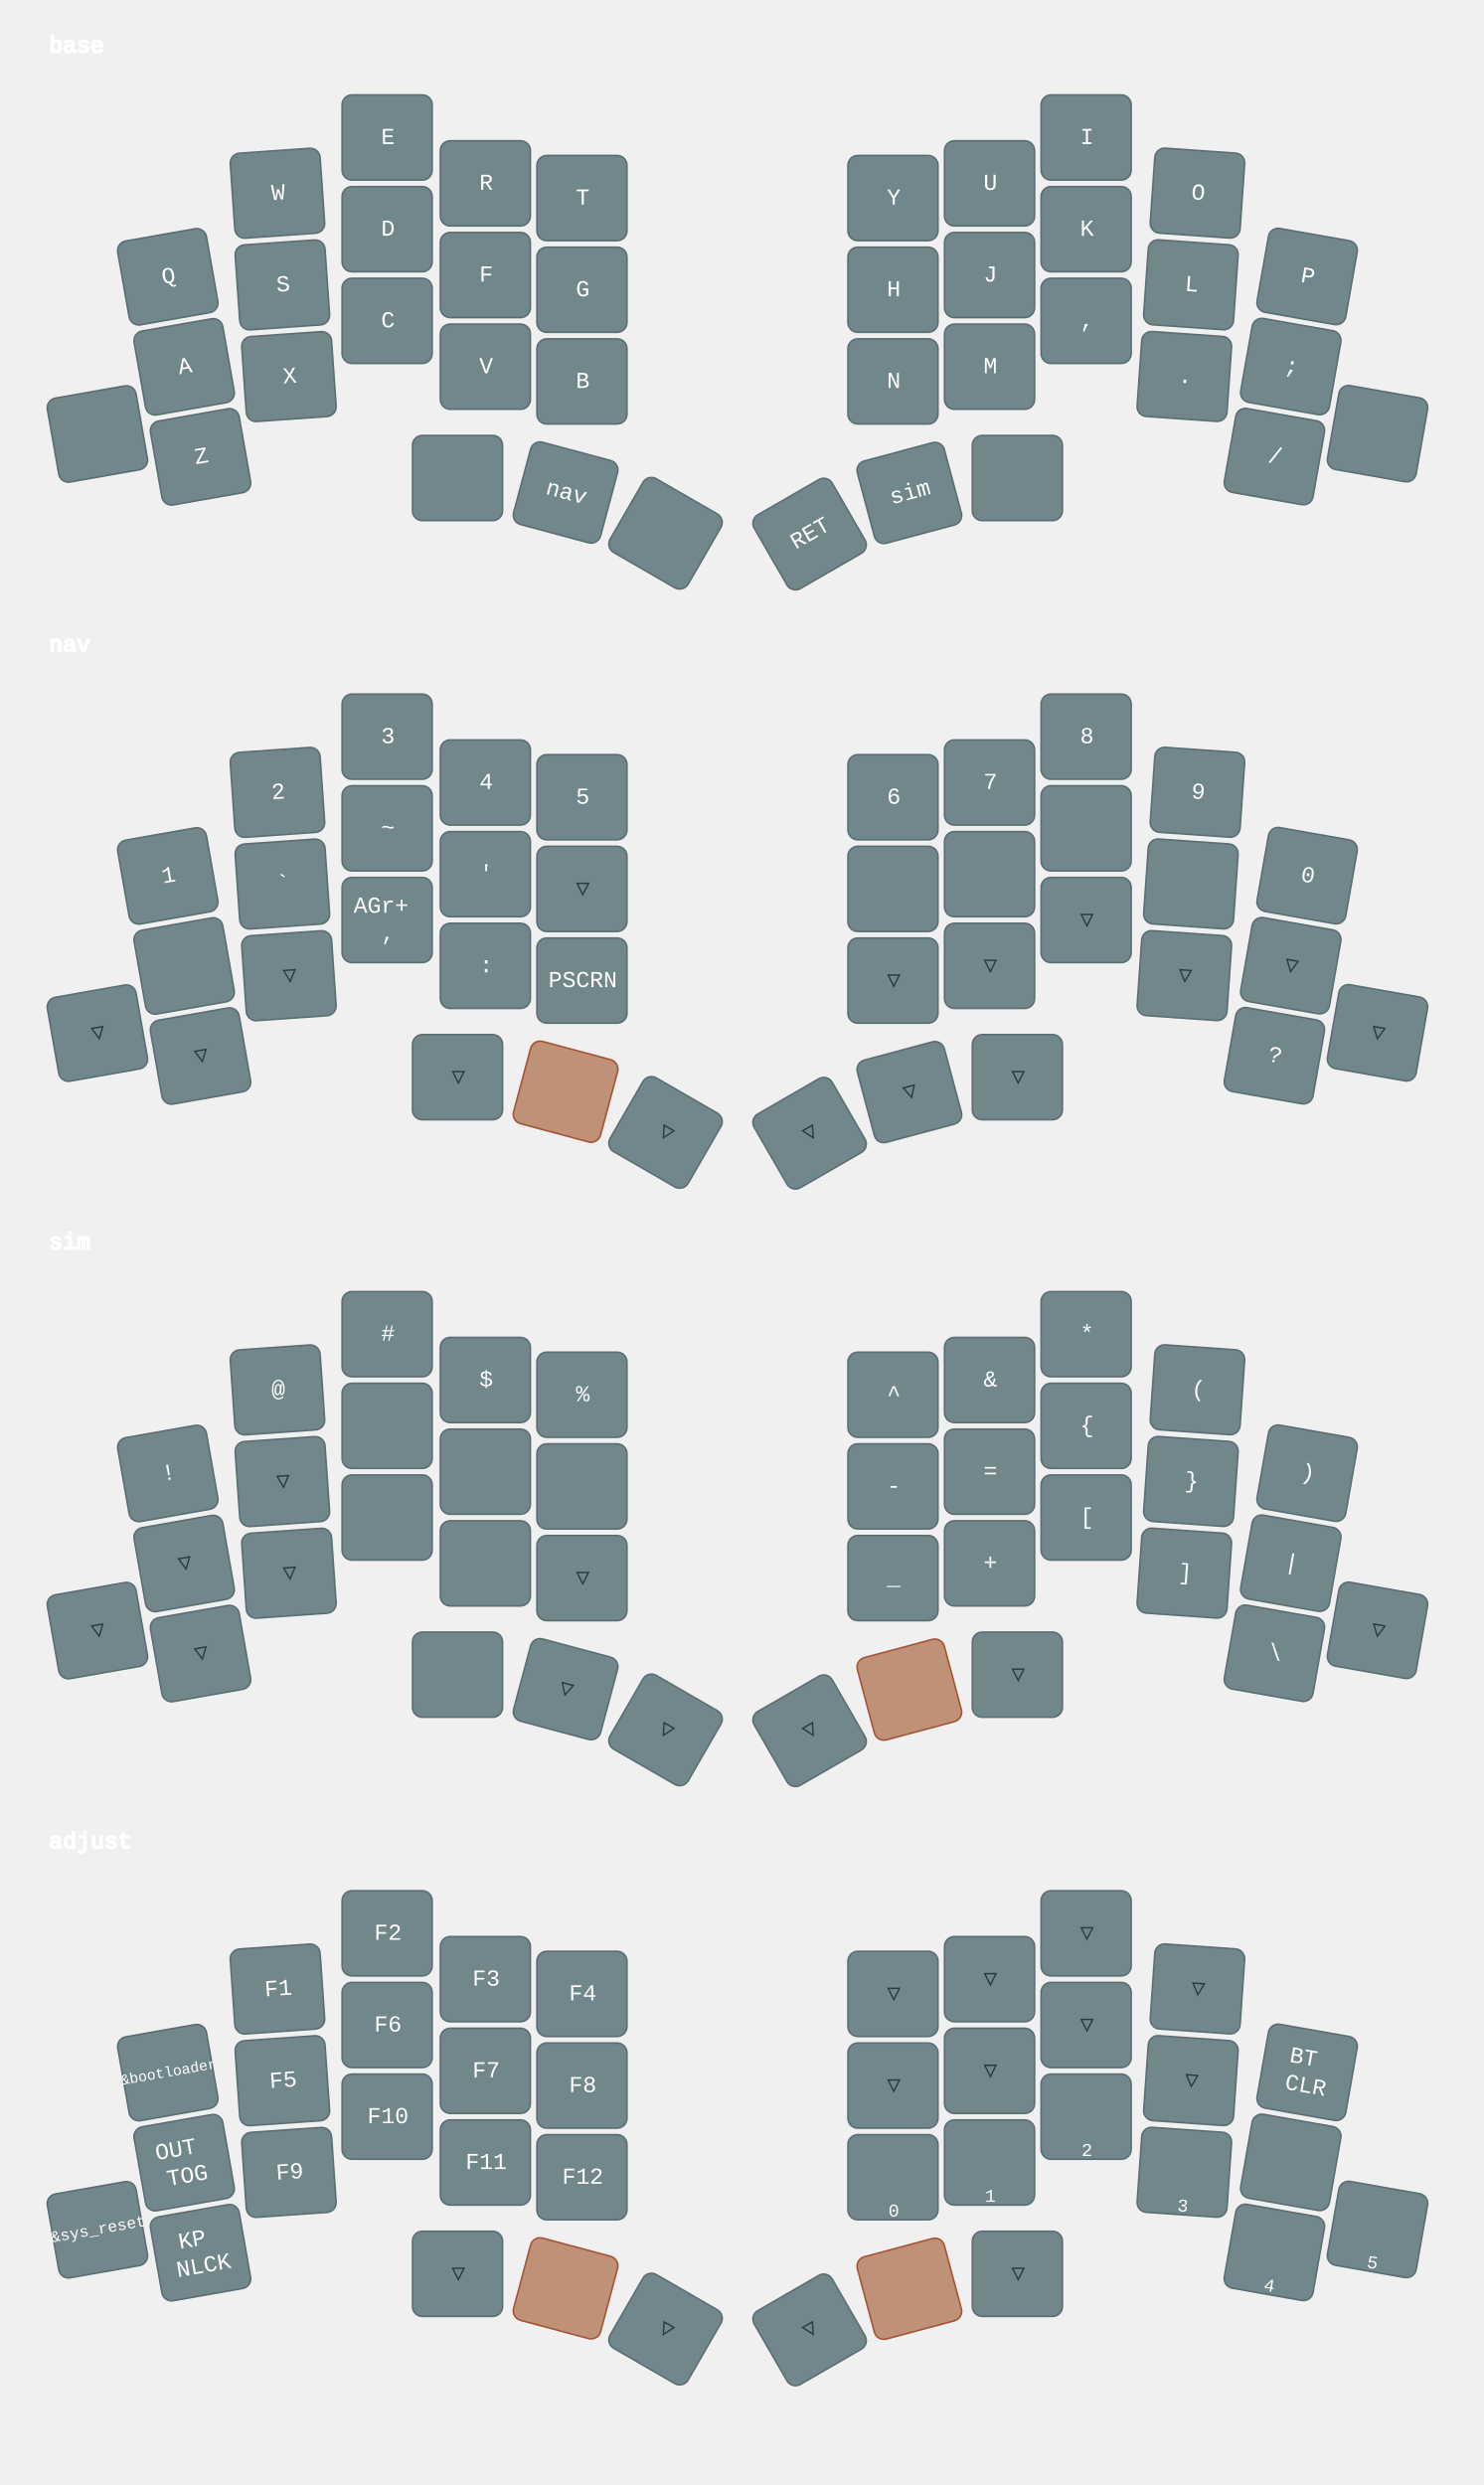
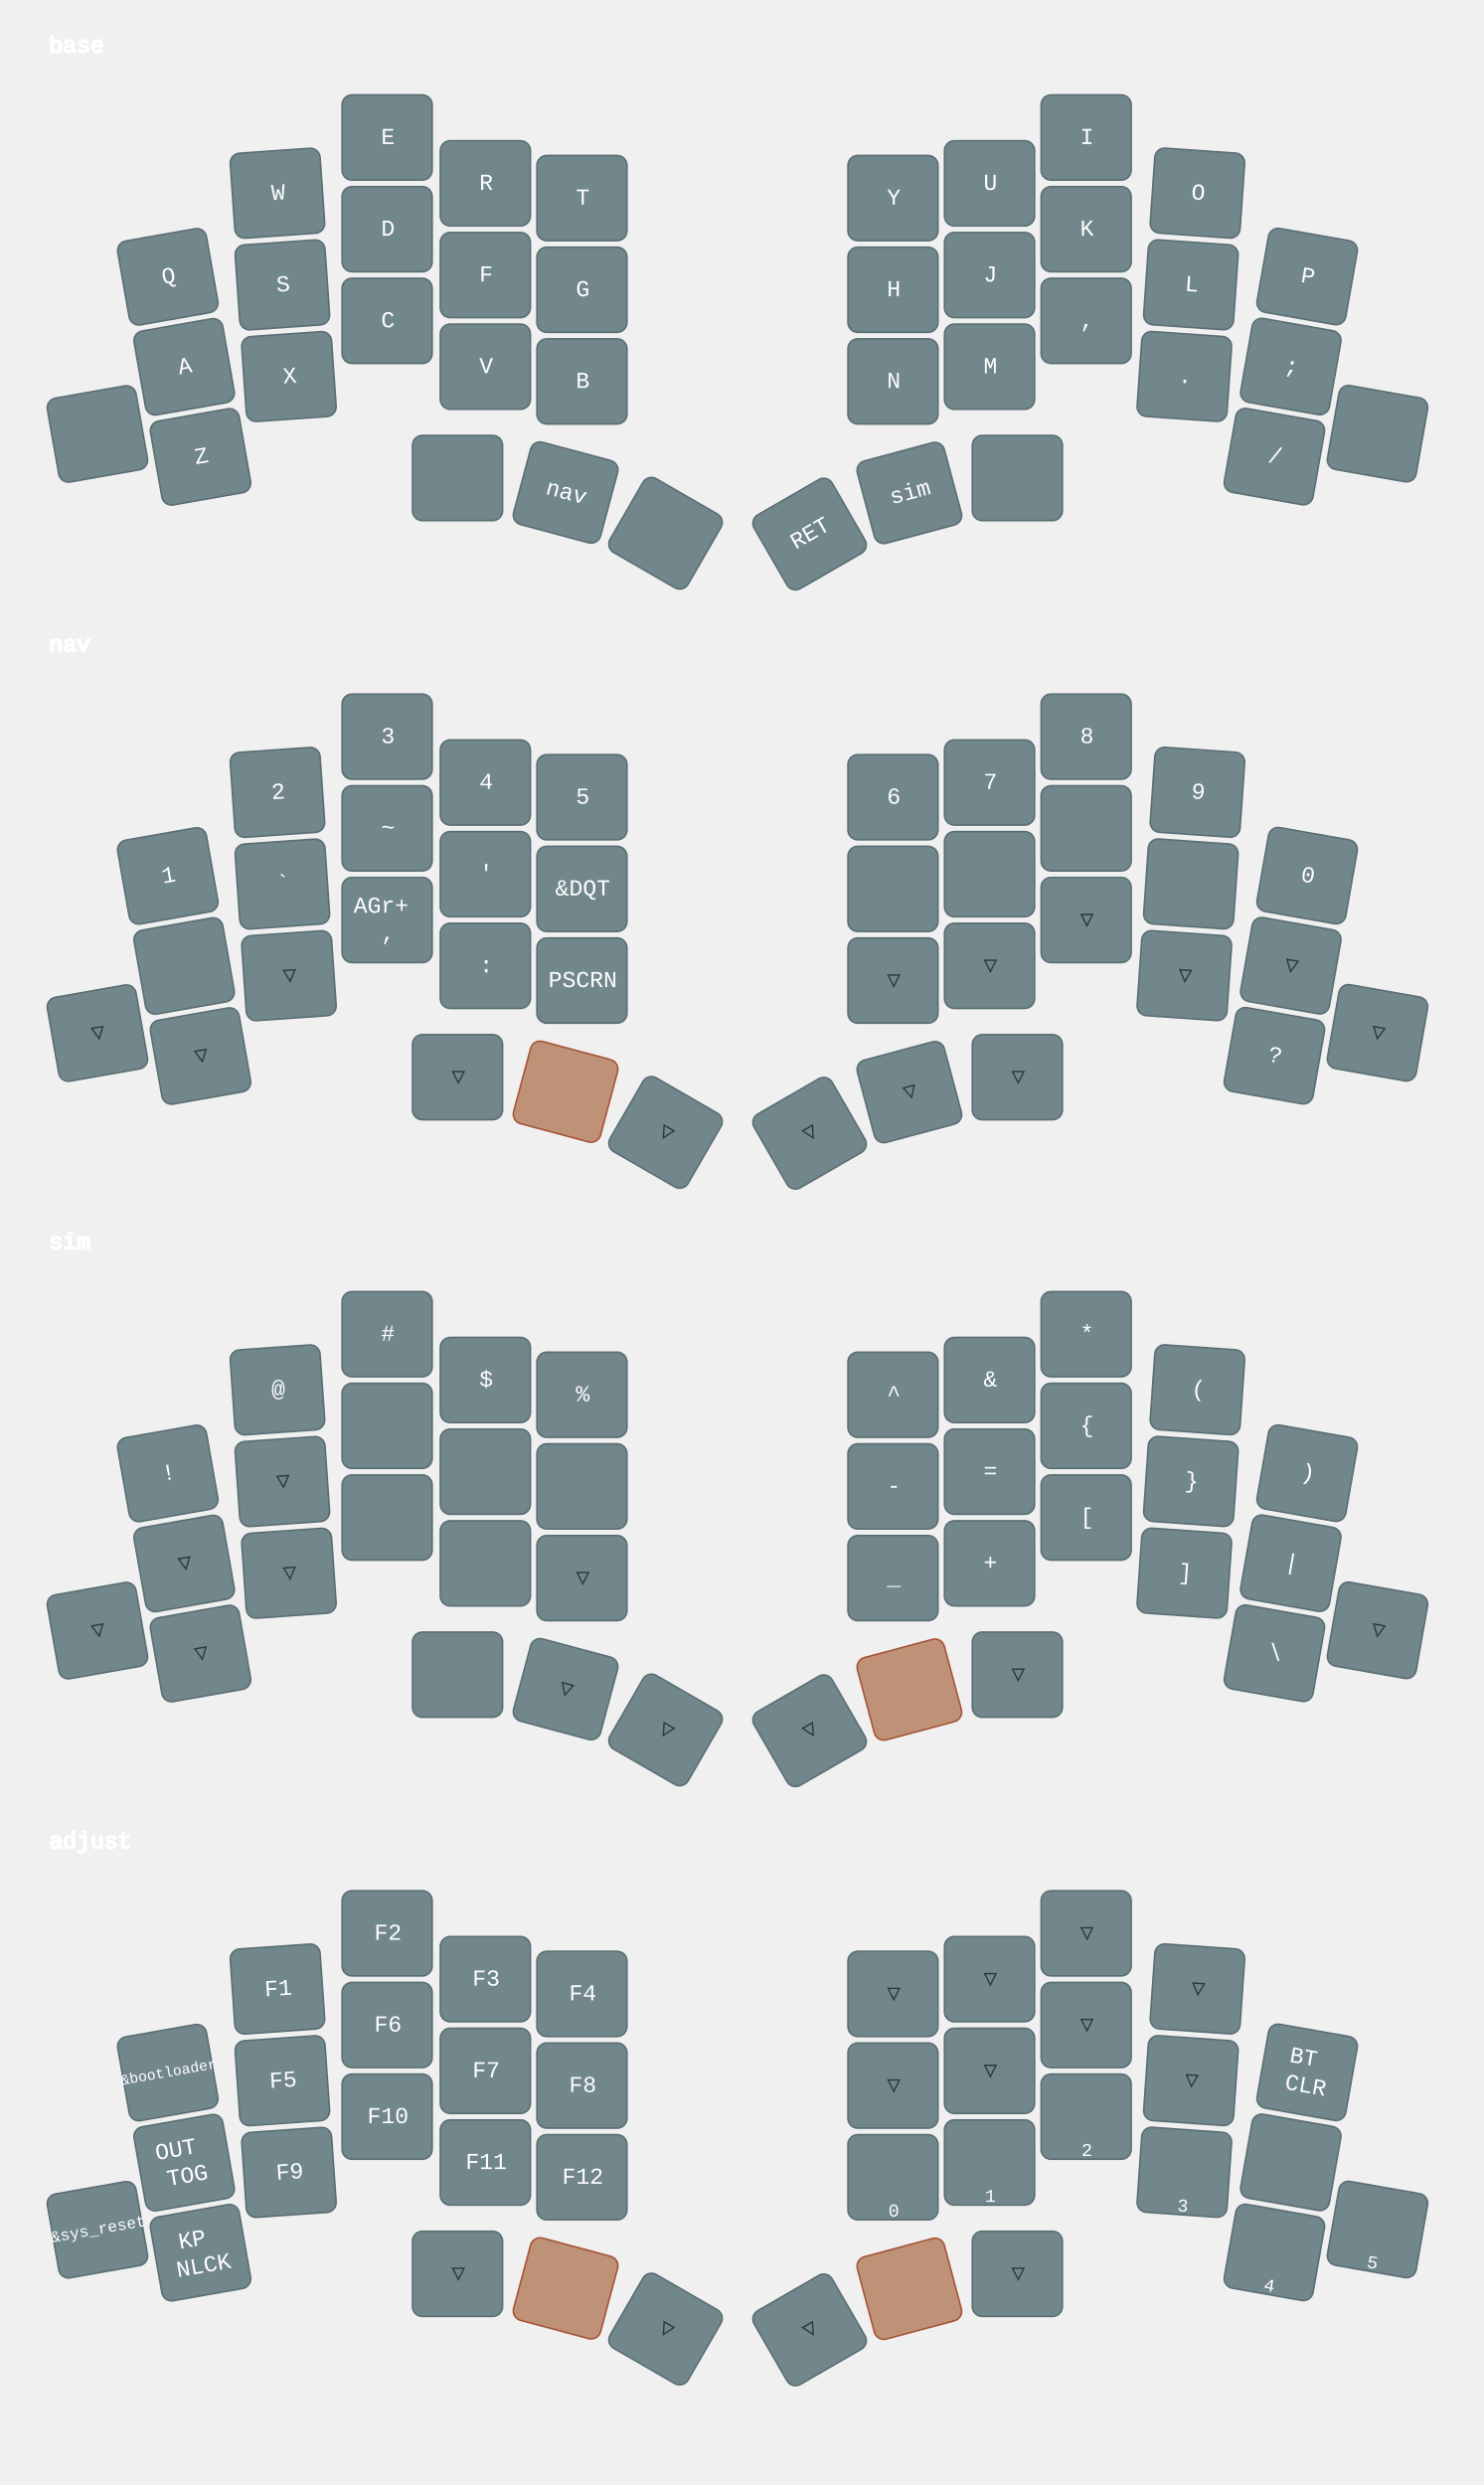
<svg xmlns="http://www.w3.org/2000/svg" xmlns:xlink="http://www.w3.org/1999/xlink" width="906" height="1518" viewBox="0 0 906 1518" class="keymap">
  <defs>/* start glyphs */
<svg id="mdi:apple-keyboard-command">
      <svg id="mdi-apple-keyboard-command" viewBox="0 0 24 24">
        <path d="M6,2A4,4 0 0,1 10,6V8H14V6A4,4 0 0,1 18,2A4,4 0 0,1 22,6A4,4 0 0,1 18,10H16V14H18A4,4 0 0,1 22,18A4,4 0 0,1 18,22A4,4 0 0,1 14,18V16H10V18A4,4 0 0,1 6,22A4,4 0 0,1 2,18A4,4 0 0,1 6,14H8V10H6A4,4 0 0,1 2,6A4,4 0 0,1 6,2M16,18A2,2 0 0,0 18,20A2,2 0 0,0 20,18A2,2 0 0,0 18,16H16V18M14,10H10V14H14V10M6,16A2,2 0 0,0 4,18A2,2 0 0,0 6,20A2,2 0 0,0 8,18V16H6M8,6A2,2 0 0,0 6,4A2,2 0 0,0 4,6A2,2 0 0,0 6,8H8V6M18,8A2,2 0 0,0 20,6A2,2 0 0,0 18,4A2,2 0 0,0 16,6V8H18Z" />
      </svg>
    </svg>
    <svg id="mdi:apple-keyboard-control">
      <svg id="mdi-apple-keyboard-control" viewBox="0 0 24 24">
        <path d="M19.78,11.78L18.36,13.19L12,6.83L5.64,13.19L4.22,11.78L12,4L19.78,11.78Z" />
      </svg>
    </svg>
    <svg id="mdi:apple-keyboard-option">
      <svg id="mdi-apple-keyboard-option" viewBox="0 0 24 24">
        <path d="M3,4H9.11L16.15,18H21V20H14.88L7.84,6H3V4M14,4H21V6H14V4Z" />
      </svg>
    </svg>
    <svg id="mdi:apple-keyboard-shift">
      <svg id="mdi-apple-keyboard-shift" viewBox="0 0 24 24">
        <path d="M15,18V12H17.17L12,6.83L6.83,12H9V18H15M12,4L22,14H17V20H7V14H2L12,4Z" />
      </svg>
    </svg>
    <svg id="mdi:arrow-down-bold">
      <svg id="mdi-arrow-down-bold" viewBox="0 0 24 24">
        <path d="M9,4H15V12H19.84L12,19.84L4.16,12H9V4Z" />
      </svg>
    </svg>
    <svg id="mdi:arrow-left-bold">
      <svg id="mdi-arrow-left-bold" viewBox="0 0 24 24">
        <path d="M20,9V15H12V19.84L4.16,12L12,4.16V9H20Z" />
      </svg>
    </svg>
    <svg id="mdi:arrow-right-bold">
      <svg id="mdi-arrow-right-bold" viewBox="0 0 24 24">
        <path d="M4,15V9H12V4.16L19.84,12L12,19.84V15H4Z" />
      </svg>
    </svg>
    <svg id="mdi:arrow-up-bold">
      <svg id="mdi-arrow-up-bold" viewBox="0 0 24 24">
        <path d="M15,20H9V12H4.16L12,4.16L19.84,12H15V20Z" />
      </svg>
    </svg>
    <svg id="mdi:backspace">
      <svg id="mdi-backspace" viewBox="0 0 24 24">
        <path d="M22,3H7C6.31,3 5.77,3.35 5.41,3.88L0,12L5.41,20.11C5.77,20.64 6.31,21 7,21H22A2,2 0 0,0 24,19V5A2,2 0 0,0 22,3M19,15.59L17.59,17L14,13.41L10.41,17L9,15.59L12.59,12L9,8.41L10.41,7L14,10.59L17.59,7L19,8.41L15.41,12" />
      </svg>
    </svg>
    <svg id="mdi:backspace-reverse-outline">
      <svg id="mdi-backspace-reverse-outline" viewBox="0 0 24 24">
        <path d="M5,15.59L6.41,17L10,13.41L13.59,17L15,15.59L11.41,12L15,8.41L13.59,7L10,10.59L6.41,7L5,8.41L8.59,12L5,15.59M2,3A2,2 0 0,0 0,5V19A2,2 0 0,0 2,21H17C17.69,21 18.23,20.64 18.59,20.11L24,12L18.59,3.88C18.23,3.35 17.69,3 17,3H2M2,5H17L21.72,12L17,19H2V5Z" />
      </svg>
    </svg>
    <svg id="mdi:bluetooth-connect">
      <svg id="mdi-bluetooth-connect" viewBox="0 0 24 24">
        <path d="M19,10L17,12L19,14L21,12M14.88,16.29L13,18.17V14.41M13,5.83L14.88,7.71L13,9.58M17.71,7.71L12,2H11V9.58L6.41,5L5,6.41L10.59,12L5,17.58L6.41,19L11,14.41V22H12L17.71,16.29L13.41,12M7,12L5,10L3,12L5,14L7,12Z" />
      </svg>
    </svg>
    <svg id="mdi:bluetooth-off">
      <svg id="mdi-bluetooth-off" viewBox="0 0 24 24">
        <path d="M13,5.83L14.88,7.71L13.28,9.31L14.69,10.72L17.71,7.7L12,2H11V7.03L13,9.03M5.41,4L4,5.41L10.59,12L5,17.59L6.41,19L11,14.41V22H12L16.29,17.71L18.59,20L20,18.59M13,18.17V14.41L14.88,16.29" />
      </svg>
    </svg>
    <svg id="mdi:keyboard-esc">
      <svg id="mdi-keyboard-esc" viewBox="0 0 24 24">
        <path d="M1 7H7V9H3V11H7V13H3V15H7V17H1V7M11 7H15V9H11V11H13C14.11 11 15 11.9 15 13V15C15 16.11 14.11 17 13 17H9V15H13V13H11C9.9 13 9 12.11 9 11V9C9 7.9 9.9 7 11 7M19 7H21C22.11 7 23 7.9 23 9V10H21V9H19V15H21V14H23V15C23 16.11 22.11 17 21 17H19C17.9 17 17 16.11 17 15V9C17 7.9 17.9 7 19 7Z" />
      </svg>
    </svg>
    <svg id="mdi:keyboard-space">
      <svg id="mdi-keyboard-space" viewBox="0 0 24 24">
        <path d="M3 15H5V19H19V15H21V19C21 20.1 20.1 21 19 21H5C3.9 21 3 20.1 3 19V15Z" />
      </svg>
    </svg>
    <svg id="mdi:keyboard-tab">
      <svg id="mdi-keyboard-tab" viewBox="0 0 24 24">
        <path d="M20,18H22V6H20M11.59,7.41L15.17,11H1V13H15.17L11.59,16.58L13,18L19,12L13,6L11.59,7.41Z" />
      </svg>
    </svg>
    <svg id="mdi:play-pause">
      <svg id="mdi-play-pause" viewBox="0 0 24 24">
        <path d="M3,5V19L11,12M13,19H16V5H13M18,5V19H21V5" />
      </svg>
    </svg>
    <svg id="mdi:skip-next">
      <svg id="mdi-skip-next" viewBox="0 0 24 24">
        <path d="M16,18H18V6H16M6,18L14.5,12L6,6V18Z" />
      </svg>
    </svg>
    <svg id="mdi:skip-previous">
      <svg id="mdi-skip-previous" viewBox="0 0 24 24">
        <path d="M6,18V6H8V18H6M9.5,12L18,6V18L9.5,12Z" />
      </svg>
    </svg>
    <svg id="mdi:volume-high">
      <svg id="mdi-volume-high" viewBox="0 0 24 24">
        <path d="M14,3.23V5.29C16.89,6.15 19,8.83 19,12C19,15.17 16.89,17.84 14,18.7V20.77C18,19.86 21,16.28 21,12C21,7.72 18,4.14 14,3.23M16.5,12C16.5,10.23 15.5,8.71 14,7.97V16C15.5,15.29 16.5,13.76 16.5,12M3,9V15H7L12,20V4L7,9H3Z" />
      </svg>
    </svg>
    <svg id="mdi:volume-low">
      <svg id="mdi-volume-low" viewBox="0 0 24 24">
        <path d="M7,9V15H11L16,20V4L11,9H7Z" />
      </svg>
    </svg>
  </defs>/* end glyphs */
<style>/* inherit to force styles through use tags */
svg path {
    fill: inherit;
}

/* font and background color specifications */
svg.keymap {
    font-family: Menlo,SFMono-Regular,Consolas,Liberation Mono,monospace;
    font-size: 14px;
    font-kerning: normal;
    text-rendering: optimizeLegibility;
    fill: #FFF;
    background: #141F26;
}

/* default key styling */
rect.key {
    fill: #72878C;
    stroke: #5A6E73;
    stroke-width: 1;
}

/* default key side styling, only used is draw_key_sides is set */
rect.side {
    filter: brightness(90%);
}

/* color accent for combo boxes */
rect.combo, rect.combo-separate {
    fill: #54929b;
    stroke: #007772;
}

/* color accent for held keys */
rect.held, rect.combo.held {
    stroke: #A65437;
    fill: #BF9278;
    line-height: 2;
}

/* color accent for ghost (optional) keys */
rect.ghost, rect.combo.ghost {
    stroke-dasharray: 4, 4;
    stroke-width: 2;
}

text {
    text-anchor: middle;
    dominant-baseline: middle;
}

/* styling for layer labels */
text.label {
    text-anchor: start;
    stroke: white;
    paint-order: stroke;
}

/* styling for combo tap, and key hold/shifted label text */
text.combo, text.hold, text.shifted {
    font-size: 11px;
}

text.hold {
    text-anchor: middle;
    dominant-baseline: auto;
}

text.shifted {
    text-anchor: middle;
    dominant-baseline: hanging;
}

/* styling for hold/shifted label text in combo box */
text.combo.hold, text.combo.shifted {
    font-size: 8px;
}

/* lighter symbol for transparent keys */
text.trans {
    fill: #2C3A40;
}

/* styling for combo dendrons */
path.combo {
    stroke-width: 1;
    stroke: gray;
    fill: none;
}

/* Start Tabler Icons Cleanup */
/* cannot use height/width with glyphs */
.icon-tabler &gt; path {
    fill: inherit;
    stroke: inherit;
    stroke-width: 2;
}
/* hide tabler's default box */
.icon-tabler &gt; path[stroke="none"][fill="none"] {
    visibility: hidden;
}
/* End Tabler Icons Cleanup */
</style>
  <g transform="translate(30, 0)" class="layer-base">
    <text x="0" y="28" class="label">base</text>
    <g transform="translate(0, 56)">
      <g transform="translate(73, 113) rotate(-10.0)" class="key keypos-0">
        <rect rx="6" ry="6" x="-28" y="-26" width="55" height="52" class="key" />
        <text x="0" y="0" class="key tap">Q</text>
      </g>
      <g transform="translate(140, 62) rotate(-4.0)" class="key keypos-1">
        <rect rx="6" ry="6" x="-28" y="-26" width="55" height="52" class="key" />
        <text x="0" y="0" class="key tap">W</text>
      </g>
      <g transform="translate(207, 28)" class="key keypos-2">
        <rect rx="6" ry="6" x="-28" y="-26" width="55" height="52" class="key" />
        <text x="0" y="0" class="key tap">E</text>
      </g>
      <g transform="translate(267, 56)" class="key keypos-3">
        <rect rx="6" ry="6" x="-28" y="-26" width="55" height="52" class="key" />
        <text x="0" y="0" class="key tap">R</text>
      </g>
      <g transform="translate(326, 65)" class="key keypos-4">
        <rect rx="6" ry="6" x="-28" y="-26" width="55" height="52" class="key" />
        <text x="0" y="0" class="key tap">T</text>
      </g>
      <g transform="translate(516, 65)" class="key keypos-5">
        <rect rx="6" ry="6" x="-28" y="-26" width="55" height="52" class="key" />
        <text x="0" y="0" class="key tap">Y</text>
      </g>
      <g transform="translate(575, 56)" class="key keypos-6">
        <rect rx="6" ry="6" x="-28" y="-26" width="55" height="52" class="key" />
        <text x="0" y="0" class="key tap">U</text>
      </g>
      <g transform="translate(634, 28)" class="key keypos-7">
        <rect rx="6" ry="6" x="-28" y="-26" width="55" height="52" class="key" />
        <text x="0" y="0" class="key tap">I</text>
      </g>
      <g transform="translate(702, 62) rotate(4.0)" class="key keypos-8">
        <rect rx="6" ry="6" x="-28" y="-26" width="55" height="52" class="key" />
        <text x="0" y="0" class="key tap">O</text>
      </g>
      <g transform="translate(769, 113) rotate(10.0)" class="key keypos-9">
        <rect rx="6" ry="6" x="-28" y="-26" width="55" height="52" class="key" />
        <text x="0" y="0" class="key tap">P</text>
      </g>
      <g transform="translate(83, 168) rotate(-10.0)" class="key keypos-10">
        <rect rx="6" ry="6" x="-28" y="-26" width="55" height="52" class="key" />
        <text x="0" y="0" class="key tap">A</text>
      </g>
      <g transform="translate(143, 118) rotate(-4.0)" class="key keypos-11">
        <rect rx="6" ry="6" x="-28" y="-26" width="55" height="52" class="key" />
        <text x="0" y="0" class="key tap">S</text>
      </g>
      <g transform="translate(207, 84)" class="key keypos-12">
        <rect rx="6" ry="6" x="-28" y="-26" width="55" height="52" class="key" />
        <text x="0" y="0" class="key tap">D</text>
      </g>
      <g transform="translate(267, 112)" class="key keypos-13">
        <rect rx="6" ry="6" x="-28" y="-26" width="55" height="52" class="key" />
        <text x="0" y="0" class="key tap">F</text>
      </g>
      <g transform="translate(326, 121)" class="key keypos-14">
        <rect rx="6" ry="6" x="-28" y="-26" width="55" height="52" class="key" />
        <text x="0" y="0" class="key tap">G</text>
      </g>
      <g transform="translate(516, 121)" class="key keypos-15">
        <rect rx="6" ry="6" x="-28" y="-26" width="55" height="52" class="key" />
        <text x="0" y="0" class="key tap">H</text>
      </g>
      <g transform="translate(575, 112)" class="key keypos-16">
        <rect rx="6" ry="6" x="-28" y="-26" width="55" height="52" class="key" />
        <text x="0" y="0" class="key tap">J</text>
      </g>
      <g transform="translate(634, 84)" class="key keypos-17">
        <rect rx="6" ry="6" x="-28" y="-26" width="55" height="52" class="key" />
        <text x="0" y="0" class="key tap">K</text>
      </g>
      <g transform="translate(698, 118) rotate(4.0)" class="key keypos-18">
        <rect rx="6" ry="6" x="-28" y="-26" width="55" height="52" class="key" />
        <text x="0" y="0" class="key tap">L</text>
      </g>
      <g transform="translate(759, 168) rotate(10.0)" class="key keypos-19">
        <rect rx="6" ry="6" x="-28" y="-26" width="55" height="52" class="key" />
        <text x="0" y="0" class="key tap">;</text>
      </g>
      <g transform="translate(30, 209) rotate(-10.0)" class="key keypos-20">
        <rect rx="6" ry="6" x="-28" y="-26" width="55" height="52" class="key" />
        <use href="#mdi:keyboard-esc" xlink:href="#mdi:keyboard-esc" x="-7" y="-7" height="14" width="14.0" class="key tap glyph mdi:keyboard-esc" />
        <use href="#mdi:apple-keyboard-control" xlink:href="#mdi:apple-keyboard-control" x="-6" y="12" height="12" width="12.0" class="key hold glyph mdi:apple-keyboard-control" />
      </g>
      <g transform="translate(93, 223) rotate(-10.0)" class="key keypos-21">
        <rect rx="6" ry="6" x="-28" y="-26" width="55" height="52" class="key" />
        <text x="0" y="0" class="key tap">Z</text>
      </g>
      <g transform="translate(147, 174) rotate(-4.0)" class="key keypos-22">
        <rect rx="6" ry="6" x="-28" y="-26" width="55" height="52" class="key" />
        <text x="0" y="0" class="key tap">X</text>
      </g>
      <g transform="translate(207, 140)" class="key keypos-23">
        <rect rx="6" ry="6" x="-28" y="-26" width="55" height="52" class="key" />
        <text x="0" y="0" class="key tap">C</text>
      </g>
      <g transform="translate(267, 168)" class="key keypos-24">
        <rect rx="6" ry="6" x="-28" y="-26" width="55" height="52" class="key" />
        <text x="0" y="0" class="key tap">V</text>
      </g>
      <g transform="translate(326, 177)" class="key keypos-25">
        <rect rx="6" ry="6" x="-28" y="-26" width="55" height="52" class="key" />
        <text x="0" y="0" class="key tap">B</text>
      </g>
      <g transform="translate(516, 177)" class="key keypos-26">
        <rect rx="6" ry="6" x="-28" y="-26" width="55" height="52" class="key" />
        <text x="0" y="0" class="key tap">N</text>
      </g>
      <g transform="translate(575, 168)" class="key keypos-27">
        <rect rx="6" ry="6" x="-28" y="-26" width="55" height="52" class="key" />
        <text x="0" y="0" class="key tap">M</text>
      </g>
      <g transform="translate(634, 140)" class="key keypos-28">
        <rect rx="6" ry="6" x="-28" y="-26" width="55" height="52" class="key" />
        <text x="0" y="0" class="key tap">,</text>
      </g>
      <g transform="translate(694, 174) rotate(4.0)" class="key keypos-29">
        <rect rx="6" ry="6" x="-28" y="-26" width="55" height="52" class="key" />
        <text x="0" y="0" class="key tap">.</text>
      </g>
      <g transform="translate(749, 223) rotate(10.0)" class="key keypos-30">
        <rect rx="6" ry="6" x="-28" y="-26" width="55" height="52" class="key" />
        <text x="0" y="0" class="key tap">/</text>
      </g>
      <g transform="translate(812, 209) rotate(10.0)" class="key keypos-31">
        <rect rx="6" ry="6" x="-28" y="-26" width="55" height="52" class="key" />
        <use href="#mdi:apple-keyboard-shift" xlink:href="#mdi:apple-keyboard-shift" x="-7" y="-7" height="14" width="14.0" class="key tap glyph mdi:apple-keyboard-shift" />
      </g>
      <g transform="translate(250, 236)" class="key keypos-32">
        <rect rx="6" ry="6" x="-28" y="-26" width="55" height="52" class="key" />
        <use href="#mdi:backspace" xlink:href="#mdi:backspace" x="-7" y="-7" height="14" width="14.0" class="key tap glyph mdi:backspace" />
        <use href="#mdi:apple-keyboard-command" xlink:href="#mdi:apple-keyboard-command" x="-6" y="12" height="12" width="12.0" class="key hold glyph mdi:apple-keyboard-command" />
      </g>
      <g transform="translate(316, 245) rotate(15.0)" class="key keypos-33">
        <rect rx="6" ry="6" x="-28" y="-26" width="55" height="52" class="key" />
        <text x="0" y="0" class="key tap">nav</text>
      </g>
      <g transform="translate(377, 270) rotate(30.0)" class="key keypos-34">
        <rect rx="6" ry="6" x="-28" y="-26" width="55" height="52" class="key" />
        <use href="#mdi:keyboard-space" xlink:href="#mdi:keyboard-space" x="-7" y="-7" height="14" width="14.0" class="key tap glyph mdi:keyboard-space" />
      </g>
      <g transform="translate(465, 270) rotate(-30.0)" class="key keypos-35">
        <rect rx="6" ry="6" x="-28" y="-26" width="55" height="52" class="key" />
        <text x="0" y="0" class="key tap">RET</text>
      </g>
      <g transform="translate(526, 245) rotate(-15.0)" class="key keypos-36">
        <rect rx="6" ry="6" x="-28" y="-26" width="55" height="52" class="key" />
        <text x="0" y="0" class="key tap">sim</text>
      </g>
      <g transform="translate(592, 236)" class="key keypos-37">
        <rect rx="6" ry="6" x="-28" y="-26" width="55" height="52" class="key" />
        <use href="#mdi:keyboard-esc" xlink:href="#mdi:keyboard-esc" x="-7" y="-7" height="14" width="14.0" class="key tap glyph mdi:keyboard-esc" />
        <use href="#mdi:apple-keyboard-option" xlink:href="#mdi:apple-keyboard-option" x="-6" y="12" height="12" width="12.0" class="key hold glyph mdi:apple-keyboard-option" />
      </g>
    </g>
  </g>
  <g transform="translate(30, 366)" class="layer-nav">
    <text x="0" y="28" class="label">nav</text>
    <g transform="translate(0, 56)">
      <g transform="translate(73, 113) rotate(-10.0)" class="key keypos-0">
        <rect rx="6" ry="6" x="-28" y="-26" width="55" height="52" class="key" />
        <text x="0" y="0" class="key tap">1</text>
      </g>
      <g transform="translate(140, 62) rotate(-4.0)" class="key keypos-1">
        <rect rx="6" ry="6" x="-28" y="-26" width="55" height="52" class="key" />
        <text x="0" y="0" class="key tap">2</text>
      </g>
      <g transform="translate(207, 28)" class="key keypos-2">
        <rect rx="6" ry="6" x="-28" y="-26" width="55" height="52" class="key" />
        <text x="0" y="0" class="key tap">3</text>
      </g>
      <g transform="translate(267, 56)" class="key keypos-3">
        <rect rx="6" ry="6" x="-28" y="-26" width="55" height="52" class="key" />
        <text x="0" y="0" class="key tap">4</text>
      </g>
      <g transform="translate(326, 65)" class="key keypos-4">
        <rect rx="6" ry="6" x="-28" y="-26" width="55" height="52" class="key" />
        <text x="0" y="0" class="key tap">5</text>
      </g>
      <g transform="translate(516, 65)" class="key keypos-5">
        <rect rx="6" ry="6" x="-28" y="-26" width="55" height="52" class="key" />
        <text x="0" y="0" class="key tap">6</text>
      </g>
      <g transform="translate(575, 56)" class="key keypos-6">
        <rect rx="6" ry="6" x="-28" y="-26" width="55" height="52" class="key" />
        <text x="0" y="0" class="key tap">7</text>
      </g>
      <g transform="translate(634, 28)" class="key keypos-7">
        <rect rx="6" ry="6" x="-28" y="-26" width="55" height="52" class="key" />
        <text x="0" y="0" class="key tap">8</text>
      </g>
      <g transform="translate(702, 62) rotate(4.0)" class="key keypos-8">
        <rect rx="6" ry="6" x="-28" y="-26" width="55" height="52" class="key" />
        <text x="0" y="0" class="key tap">9</text>
      </g>
      <g transform="translate(769, 113) rotate(10.0)" class="key keypos-9">
        <rect rx="6" ry="6" x="-28" y="-26" width="55" height="52" class="key" />
        <text x="0" y="0" class="key tap">0</text>
      </g>
      <g transform="translate(83, 168) rotate(-10.0)" class="key keypos-10">
        <rect rx="6" ry="6" x="-28" y="-26" width="55" height="52" class="key" />
        <use href="#mdi:keyboard-tab" xlink:href="#mdi:keyboard-tab" x="-7" y="-7" height="14" width="14.0" class="key tap glyph mdi:keyboard-tab" />
      </g>
      <g transform="translate(143, 118) rotate(-4.0)" class="key keypos-11">
        <rect rx="6" ry="6" x="-28" y="-26" width="55" height="52" class="key" />
        <text x="0" y="0" class="key tap">`</text>
      </g>
      <g transform="translate(207, 84)" class="key keypos-12">
        <rect rx="6" ry="6" x="-28" y="-26" width="55" height="52" class="key" />
        <text x="0" y="0" class="key tap">~</text>
      </g>
      <g transform="translate(267, 112)" class="key keypos-13">
        <rect rx="6" ry="6" x="-28" y="-26" width="55" height="52" class="key" />
        <text x="0" y="0" class="key tap">'</text>
      </g>
-       <g transform="translate(326, 121)" class="key trans keypos-14">
-         <rect rx="6" ry="6" x="-28" y="-26" width="55" height="52" class="key trans" />
-         <text x="0" y="0" class="key trans tap">▽</text>
+       <g transform="translate(326, 121)" class="key keypos-14">
+         <rect rx="6" ry="6" x="-28" y="-26" width="55" height="52" class="key" />
+         <text x="0" y="0" class="key tap">&amp;DQT</text>
      </g>
      <g transform="translate(516, 121)" class="key keypos-15">
        <rect rx="6" ry="6" x="-28" y="-26" width="55" height="52" class="key" />
        <use href="#mdi:arrow-left-bold" xlink:href="#mdi:arrow-left-bold" x="-7" y="-7" height="14" width="14.0" class="key tap glyph mdi:arrow-left-bold" />
      </g>
      <g transform="translate(575, 112)" class="key keypos-16">
        <rect rx="6" ry="6" x="-28" y="-26" width="55" height="52" class="key" />
        <use href="#mdi:arrow-down-bold" xlink:href="#mdi:arrow-down-bold" x="-7" y="-7" height="14" width="14.0" class="key tap glyph mdi:arrow-down-bold" />
      </g>
      <g transform="translate(634, 84)" class="key keypos-17">
        <rect rx="6" ry="6" x="-28" y="-26" width="55" height="52" class="key" />
        <use href="#mdi:arrow-up-bold" xlink:href="#mdi:arrow-up-bold" x="-7" y="-7" height="14" width="14.0" class="key tap glyph mdi:arrow-up-bold" />
      </g>
      <g transform="translate(698, 118) rotate(4.0)" class="key keypos-18">
        <rect rx="6" ry="6" x="-28" y="-26" width="55" height="52" class="key" />
        <use href="#mdi:arrow-right-bold" xlink:href="#mdi:arrow-right-bold" x="-7" y="-7" height="14" width="14.0" class="key tap glyph mdi:arrow-right-bold" />
      </g>
      <g transform="translate(759, 168) rotate(10.0)" class="key trans keypos-19">
        <rect rx="6" ry="6" x="-28" y="-26" width="55" height="52" class="key trans" />
        <text x="0" y="0" class="key trans tap">▽</text>
      </g>
      <g transform="translate(30, 209) rotate(-10.0)" class="key trans keypos-20">
        <rect rx="6" ry="6" x="-28" y="-26" width="55" height="52" class="key trans" />
        <text x="0" y="0" class="key trans tap">▽</text>
      </g>
      <g transform="translate(93, 223) rotate(-10.0)" class="key trans keypos-21">
        <rect rx="6" ry="6" x="-28" y="-26" width="55" height="52" class="key trans" />
        <text x="0" y="0" class="key trans tap">▽</text>
      </g>
      <g transform="translate(147, 174) rotate(-4.0)" class="key trans keypos-22">
        <rect rx="6" ry="6" x="-28" y="-26" width="55" height="52" class="key trans" />
        <text x="0" y="0" class="key trans tap">▽</text>
      </g>
      <g transform="translate(207, 140)" class="key keypos-23">
        <rect rx="6" ry="6" x="-28" y="-26" width="55" height="52" class="key" />
        <text x="0" y="0" class="key tap">
          <tspan x="0" dy="-0.6em">AGr+</tspan>
          <tspan x="0" dy="1.2em">,</tspan>
        </text>
      </g>
      <g transform="translate(267, 168)" class="key keypos-24">
        <rect rx="6" ry="6" x="-28" y="-26" width="55" height="52" class="key" />
        <text x="0" y="0" class="key tap">:</text>
      </g>
      <g transform="translate(326, 177)" class="key keypos-25">
        <rect rx="6" ry="6" x="-28" y="-26" width="55" height="52" class="key" />
        <text x="0" y="0" class="key tap">PSCRN</text>
      </g>
      <g transform="translate(516, 177)" class="key trans keypos-26">
        <rect rx="6" ry="6" x="-28" y="-26" width="55" height="52" class="key trans" />
        <text x="0" y="0" class="key trans tap">▽</text>
      </g>
      <g transform="translate(575, 168)" class="key trans keypos-27">
        <rect rx="6" ry="6" x="-28" y="-26" width="55" height="52" class="key trans" />
        <text x="0" y="0" class="key trans tap">▽</text>
      </g>
      <g transform="translate(634, 140)" class="key trans keypos-28">
        <rect rx="6" ry="6" x="-28" y="-26" width="55" height="52" class="key trans" />
        <text x="0" y="0" class="key trans tap">▽</text>
      </g>
      <g transform="translate(694, 174) rotate(4.0)" class="key trans keypos-29">
        <rect rx="6" ry="6" x="-28" y="-26" width="55" height="52" class="key trans" />
        <text x="0" y="0" class="key trans tap">▽</text>
      </g>
      <g transform="translate(749, 223) rotate(10.0)" class="key keypos-30">
        <rect rx="6" ry="6" x="-28" y="-26" width="55" height="52" class="key" />
        <text x="0" y="0" class="key tap">?</text>
      </g>
      <g transform="translate(812, 209) rotate(10.0)" class="key trans keypos-31">
        <rect rx="6" ry="6" x="-28" y="-26" width="55" height="52" class="key trans" />
        <text x="0" y="0" class="key trans tap">▽</text>
      </g>
      <g transform="translate(250, 236)" class="key trans keypos-32">
        <rect rx="6" ry="6" x="-28" y="-26" width="55" height="52" class="key trans" />
        <text x="0" y="0" class="key trans tap">▽</text>
      </g>
      <g transform="translate(316, 245) rotate(15.0)" class="key held keypos-33">
        <rect rx="6" ry="6" x="-28" y="-26" width="55" height="52" class="key held" />
      </g>
      <g transform="translate(377, 270) rotate(30.0)" class="key trans keypos-34">
        <rect rx="6" ry="6" x="-28" y="-26" width="55" height="52" class="key trans" />
        <text x="0" y="0" class="key trans tap">▽</text>
      </g>
      <g transform="translate(465, 270) rotate(-30.0)" class="key trans keypos-35">
        <rect rx="6" ry="6" x="-28" y="-26" width="55" height="52" class="key trans" />
        <text x="0" y="0" class="key trans tap">▽</text>
      </g>
      <g transform="translate(526, 245) rotate(-15.0)" class="key trans keypos-36">
        <rect rx="6" ry="6" x="-28" y="-26" width="55" height="52" class="key trans" />
        <text x="0" y="0" class="key trans tap">▽</text>
      </g>
      <g transform="translate(592, 236)" class="key trans keypos-37">
        <rect rx="6" ry="6" x="-28" y="-26" width="55" height="52" class="key trans" />
        <text x="0" y="0" class="key trans tap">▽</text>
      </g>
    </g>
  </g>
  <g transform="translate(30, 731)" class="layer-sim">
    <text x="0" y="28" class="label">sim</text>
    <g transform="translate(0, 56)">
      <g transform="translate(73, 113) rotate(-10.0)" class="key keypos-0">
        <rect rx="6" ry="6" x="-28" y="-26" width="55" height="52" class="key" />
        <text x="0" y="0" class="key tap">!</text>
      </g>
      <g transform="translate(140, 62) rotate(-4.0)" class="key keypos-1">
        <rect rx="6" ry="6" x="-28" y="-26" width="55" height="52" class="key" />
        <text x="0" y="0" class="key tap">@</text>
      </g>
      <g transform="translate(207, 28)" class="key keypos-2">
        <rect rx="6" ry="6" x="-28" y="-26" width="55" height="52" class="key" />
        <text x="0" y="0" class="key tap">#</text>
      </g>
      <g transform="translate(267, 56)" class="key keypos-3">
        <rect rx="6" ry="6" x="-28" y="-26" width="55" height="52" class="key" />
        <text x="0" y="0" class="key tap">$</text>
      </g>
      <g transform="translate(326, 65)" class="key keypos-4">
        <rect rx="6" ry="6" x="-28" y="-26" width="55" height="52" class="key" />
        <text x="0" y="0" class="key tap">%</text>
      </g>
      <g transform="translate(516, 65)" class="key keypos-5">
        <rect rx="6" ry="6" x="-28" y="-26" width="55" height="52" class="key" />
        <text x="0" y="0" class="key tap">^</text>
      </g>
      <g transform="translate(575, 56)" class="key keypos-6">
        <rect rx="6" ry="6" x="-28" y="-26" width="55" height="52" class="key" />
        <text x="0" y="0" class="key tap">&amp;</text>
      </g>
      <g transform="translate(634, 28)" class="key keypos-7">
        <rect rx="6" ry="6" x="-28" y="-26" width="55" height="52" class="key" />
        <text x="0" y="0" class="key tap">*</text>
      </g>
      <g transform="translate(702, 62) rotate(4.0)" class="key keypos-8">
        <rect rx="6" ry="6" x="-28" y="-26" width="55" height="52" class="key" />
        <text x="0" y="0" class="key tap">(</text>
      </g>
      <g transform="translate(769, 113) rotate(10.0)" class="key keypos-9">
        <rect rx="6" ry="6" x="-28" y="-26" width="55" height="52" class="key" />
        <text x="0" y="0" class="key tap">)</text>
      </g>
      <g transform="translate(83, 168) rotate(-10.0)" class="key trans keypos-10">
        <rect rx="6" ry="6" x="-28" y="-26" width="55" height="52" class="key trans" />
        <text x="0" y="0" class="key trans tap">▽</text>
      </g>
      <g transform="translate(143, 118) rotate(-4.0)" class="key trans keypos-11">
        <rect rx="6" ry="6" x="-28" y="-26" width="55" height="52" class="key trans" />
        <text x="0" y="0" class="key trans tap">▽</text>
      </g>
      <g transform="translate(207, 84)" class="key keypos-12">
        <rect rx="6" ry="6" x="-28" y="-26" width="55" height="52" class="key" />
        <use href="#mdi:volume-high" xlink:href="#mdi:volume-high" x="-7" y="-7" height="14" width="14.0" class="key tap glyph mdi:volume-high" />
      </g>
      <g transform="translate(267, 112)" class="key keypos-13">
        <rect rx="6" ry="6" x="-28" y="-26" width="55" height="52" class="key" />
        <use href="#mdi:skip-next" xlink:href="#mdi:skip-next" x="-7" y="-7" height="14" width="14.0" class="key tap glyph mdi:skip-next" />
      </g>
      <g transform="translate(326, 121)" class="key keypos-14">
        <rect rx="6" ry="6" x="-28" y="-26" width="55" height="52" class="key" />
        <use href="#mdi:play-pause" xlink:href="#mdi:play-pause" x="-7" y="-7" height="14" width="14.0" class="key tap glyph mdi:play-pause" />
      </g>
      <g transform="translate(516, 121)" class="key keypos-15">
        <rect rx="6" ry="6" x="-28" y="-26" width="55" height="52" class="key" />
        <text x="0" y="0" class="key tap">-</text>
      </g>
      <g transform="translate(575, 112)" class="key keypos-16">
        <rect rx="6" ry="6" x="-28" y="-26" width="55" height="52" class="key" />
        <text x="0" y="0" class="key tap">=</text>
      </g>
      <g transform="translate(634, 84)" class="key keypos-17">
        <rect rx="6" ry="6" x="-28" y="-26" width="55" height="52" class="key" />
        <text x="0" y="0" class="key tap">{</text>
      </g>
      <g transform="translate(698, 118) rotate(4.0)" class="key keypos-18">
        <rect rx="6" ry="6" x="-28" y="-26" width="55" height="52" class="key" />
        <text x="0" y="0" class="key tap">}</text>
      </g>
      <g transform="translate(759, 168) rotate(10.0)" class="key keypos-19">
        <rect rx="6" ry="6" x="-28" y="-26" width="55" height="52" class="key" />
        <text x="0" y="0" class="key tap">|</text>
      </g>
      <g transform="translate(30, 209) rotate(-10.0)" class="key trans keypos-20">
        <rect rx="6" ry="6" x="-28" y="-26" width="55" height="52" class="key trans" />
        <text x="0" y="0" class="key trans tap">▽</text>
      </g>
      <g transform="translate(93, 223) rotate(-10.0)" class="key trans keypos-21">
        <rect rx="6" ry="6" x="-28" y="-26" width="55" height="52" class="key trans" />
        <text x="0" y="0" class="key trans tap">▽</text>
      </g>
      <g transform="translate(147, 174) rotate(-4.0)" class="key trans keypos-22">
        <rect rx="6" ry="6" x="-28" y="-26" width="55" height="52" class="key trans" />
        <text x="0" y="0" class="key trans tap">▽</text>
      </g>
      <g transform="translate(207, 140)" class="key keypos-23">
        <rect rx="6" ry="6" x="-28" y="-26" width="55" height="52" class="key" />
        <use href="#mdi:volume-low" xlink:href="#mdi:volume-low" x="-7" y="-7" height="14" width="14.0" class="key tap glyph mdi:volume-low" />
      </g>
      <g transform="translate(267, 168)" class="key keypos-24">
        <rect rx="6" ry="6" x="-28" y="-26" width="55" height="52" class="key" />
        <use href="#mdi:skip-previous" xlink:href="#mdi:skip-previous" x="-7" y="-7" height="14" width="14.0" class="key tap glyph mdi:skip-previous" />
      </g>
      <g transform="translate(326, 177)" class="key trans keypos-25">
        <rect rx="6" ry="6" x="-28" y="-26" width="55" height="52" class="key trans" />
        <text x="0" y="0" class="key trans tap">▽</text>
      </g>
      <g transform="translate(516, 177)" class="key keypos-26">
        <rect rx="6" ry="6" x="-28" y="-26" width="55" height="52" class="key" />
        <text x="0" y="0" class="key tap">_</text>
      </g>
      <g transform="translate(575, 168)" class="key keypos-27">
        <rect rx="6" ry="6" x="-28" y="-26" width="55" height="52" class="key" />
        <text x="0" y="0" class="key tap">+</text>
      </g>
      <g transform="translate(634, 140)" class="key keypos-28">
        <rect rx="6" ry="6" x="-28" y="-26" width="55" height="52" class="key" />
        <text x="0" y="0" class="key tap">[</text>
      </g>
      <g transform="translate(694, 174) rotate(4.0)" class="key keypos-29">
        <rect rx="6" ry="6" x="-28" y="-26" width="55" height="52" class="key" />
        <text x="0" y="0" class="key tap">]</text>
      </g>
      <g transform="translate(749, 223) rotate(10.0)" class="key keypos-30">
        <rect rx="6" ry="6" x="-28" y="-26" width="55" height="52" class="key" />
        <text x="0" y="0" class="key tap">\</text>
      </g>
      <g transform="translate(812, 209) rotate(10.0)" class="key trans keypos-31">
        <rect rx="6" ry="6" x="-28" y="-26" width="55" height="52" class="key trans" />
        <text x="0" y="0" class="key trans tap">▽</text>
      </g>
      <g transform="translate(250, 236)" class="key keypos-32">
        <rect rx="6" ry="6" x="-28" y="-26" width="55" height="52" class="key" />
        <use href="#mdi:backspace-reverse-outline" xlink:href="#mdi:backspace-reverse-outline" x="-7" y="-7" height="14" width="14.0" class="key tap glyph mdi:backspace-reverse-outline" />
        <use href="#mdi:apple-keyboard-command" xlink:href="#mdi:apple-keyboard-command" x="-6" y="12" height="12" width="12.0" class="key hold glyph mdi:apple-keyboard-command" />
      </g>
      <g transform="translate(316, 245) rotate(15.0)" class="key trans keypos-33">
        <rect rx="6" ry="6" x="-28" y="-26" width="55" height="52" class="key trans" />
        <text x="0" y="0" class="key trans tap">▽</text>
      </g>
      <g transform="translate(377, 270) rotate(30.0)" class="key trans keypos-34">
        <rect rx="6" ry="6" x="-28" y="-26" width="55" height="52" class="key trans" />
        <text x="0" y="0" class="key trans tap">▽</text>
      </g>
      <g transform="translate(465, 270) rotate(-30.0)" class="key trans keypos-35">
        <rect rx="6" ry="6" x="-28" y="-26" width="55" height="52" class="key trans" />
        <text x="0" y="0" class="key trans tap">▽</text>
      </g>
      <g transform="translate(526, 245) rotate(-15.0)" class="key held keypos-36">
        <rect rx="6" ry="6" x="-28" y="-26" width="55" height="52" class="key held" />
      </g>
      <g transform="translate(592, 236)" class="key trans keypos-37">
        <rect rx="6" ry="6" x="-28" y="-26" width="55" height="52" class="key trans" />
        <text x="0" y="0" class="key trans tap">▽</text>
      </g>
    </g>
  </g>
  <g transform="translate(30, 1097)" class="layer-adjust">
    <text x="0" y="28" class="label">adjust</text>
    <g transform="translate(0, 56)">
      <g transform="translate(73, 113) rotate(-10.0)" class="key keypos-0">
        <rect rx="6" ry="6" x="-28" y="-26" width="55" height="52" class="key" />
        <text x="0" y="0" class="key tap">
          <tspan style="font-size: 64%">&amp;bootloader</tspan>
        </text>
      </g>
      <g transform="translate(140, 62) rotate(-4.0)" class="key keypos-1">
        <rect rx="6" ry="6" x="-28" y="-26" width="55" height="52" class="key" />
        <text x="0" y="0" class="key tap">F1</text>
      </g>
      <g transform="translate(207, 28)" class="key keypos-2">
        <rect rx="6" ry="6" x="-28" y="-26" width="55" height="52" class="key" />
        <text x="0" y="0" class="key tap">F2</text>
      </g>
      <g transform="translate(267, 56)" class="key keypos-3">
        <rect rx="6" ry="6" x="-28" y="-26" width="55" height="52" class="key" />
        <text x="0" y="0" class="key tap">F3</text>
      </g>
      <g transform="translate(326, 65)" class="key keypos-4">
        <rect rx="6" ry="6" x="-28" y="-26" width="55" height="52" class="key" />
        <text x="0" y="0" class="key tap">F4</text>
      </g>
      <g transform="translate(516, 65)" class="key trans keypos-5">
        <rect rx="6" ry="6" x="-28" y="-26" width="55" height="52" class="key trans" />
        <text x="0" y="0" class="key trans tap">▽</text>
      </g>
      <g transform="translate(575, 56)" class="key trans keypos-6">
        <rect rx="6" ry="6" x="-28" y="-26" width="55" height="52" class="key trans" />
        <text x="0" y="0" class="key trans tap">▽</text>
      </g>
      <g transform="translate(634, 28)" class="key trans keypos-7">
        <rect rx="6" ry="6" x="-28" y="-26" width="55" height="52" class="key trans" />
        <text x="0" y="0" class="key trans tap">▽</text>
      </g>
      <g transform="translate(702, 62) rotate(4.0)" class="key trans keypos-8">
        <rect rx="6" ry="6" x="-28" y="-26" width="55" height="52" class="key trans" />
        <text x="0" y="0" class="key trans tap">▽</text>
      </g>
      <g transform="translate(769, 113) rotate(10.0)" class="key keypos-9">
        <rect rx="6" ry="6" x="-28" y="-26" width="55" height="52" class="key" />
        <text x="0" y="0" class="key tap">
          <tspan x="0" dy="-0.6em">BT</tspan>
          <tspan x="0" dy="1.2em">CLR</tspan>
        </text>
      </g>
      <g transform="translate(83, 168) rotate(-10.0)" class="key keypos-10">
        <rect rx="6" ry="6" x="-28" y="-26" width="55" height="52" class="key" />
        <text x="0" y="0" class="key tap">
          <tspan x="0" dy="-0.6em">OUT</tspan>
          <tspan x="0" dy="1.2em">TOG</tspan>
        </text>
      </g>
      <g transform="translate(143, 118) rotate(-4.0)" class="key keypos-11">
        <rect rx="6" ry="6" x="-28" y="-26" width="55" height="52" class="key" />
        <text x="0" y="0" class="key tap">F5</text>
      </g>
      <g transform="translate(207, 84)" class="key keypos-12">
        <rect rx="6" ry="6" x="-28" y="-26" width="55" height="52" class="key" />
        <text x="0" y="0" class="key tap">F6</text>
      </g>
      <g transform="translate(267, 112)" class="key keypos-13">
        <rect rx="6" ry="6" x="-28" y="-26" width="55" height="52" class="key" />
        <text x="0" y="0" class="key tap">F7</text>
      </g>
      <g transform="translate(326, 121)" class="key keypos-14">
        <rect rx="6" ry="6" x="-28" y="-26" width="55" height="52" class="key" />
        <text x="0" y="0" class="key tap">F8</text>
      </g>
      <g transform="translate(516, 121)" class="key trans keypos-15">
        <rect rx="6" ry="6" x="-28" y="-26" width="55" height="52" class="key trans" />
        <text x="0" y="0" class="key trans tap">▽</text>
      </g>
      <g transform="translate(575, 112)" class="key trans keypos-16">
        <rect rx="6" ry="6" x="-28" y="-26" width="55" height="52" class="key trans" />
        <text x="0" y="0" class="key trans tap">▽</text>
      </g>
      <g transform="translate(634, 84)" class="key trans keypos-17">
        <rect rx="6" ry="6" x="-28" y="-26" width="55" height="52" class="key trans" />
        <text x="0" y="0" class="key trans tap">▽</text>
      </g>
      <g transform="translate(698, 118) rotate(4.0)" class="key trans keypos-18">
        <rect rx="6" ry="6" x="-28" y="-26" width="55" height="52" class="key trans" />
        <text x="0" y="0" class="key trans tap">▽</text>
      </g>
      <g transform="translate(759, 168) rotate(10.0)" class="key keypos-19">
        <rect rx="6" ry="6" x="-28" y="-26" width="55" height="52" class="key" />
        <use href="#mdi:bluetooth-off" xlink:href="#mdi:bluetooth-off" x="-7" y="-7" height="14" width="14.0" class="key tap glyph mdi:bluetooth-off" />
      </g>
      <g transform="translate(30, 209) rotate(-10.0)" class="key keypos-20">
        <rect rx="6" ry="6" x="-28" y="-26" width="55" height="52" class="key" />
        <text x="0" y="0" class="key tap">
          <tspan style="font-size: 70%">&amp;sys_reset</tspan>
        </text>
      </g>
      <g transform="translate(93, 223) rotate(-10.0)" class="key keypos-21">
        <rect rx="6" ry="6" x="-28" y="-26" width="55" height="52" class="key" />
        <text x="0" y="0" class="key tap">
          <tspan x="0" dy="-0.6em">KP</tspan>
          <tspan x="0" dy="1.2em">NLCK</tspan>
        </text>
      </g>
      <g transform="translate(147, 174) rotate(-4.0)" class="key keypos-22">
        <rect rx="6" ry="6" x="-28" y="-26" width="55" height="52" class="key" />
        <text x="0" y="0" class="key tap">F9</text>
      </g>
      <g transform="translate(207, 140)" class="key keypos-23">
        <rect rx="6" ry="6" x="-28" y="-26" width="55" height="52" class="key" />
        <text x="0" y="0" class="key tap">F10</text>
      </g>
      <g transform="translate(267, 168)" class="key keypos-24">
        <rect rx="6" ry="6" x="-28" y="-26" width="55" height="52" class="key" />
        <text x="0" y="0" class="key tap">F11</text>
      </g>
      <g transform="translate(326, 177)" class="key keypos-25">
        <rect rx="6" ry="6" x="-28" y="-26" width="55" height="52" class="key" />
        <text x="0" y="0" class="key tap">F12</text>
      </g>
      <g transform="translate(516, 177)" class="key keypos-26">
        <rect rx="6" ry="6" x="-28" y="-26" width="55" height="52" class="key" />
        <use href="#mdi:bluetooth-connect" xlink:href="#mdi:bluetooth-connect" x="-7" y="-7" height="14" width="14.0" class="key tap glyph mdi:bluetooth-connect" />
        <text x="0" y="24" class="key hold">0</text>
      </g>
      <g transform="translate(575, 168)" class="key keypos-27">
        <rect rx="6" ry="6" x="-28" y="-26" width="55" height="52" class="key" />
        <use href="#mdi:bluetooth-connect" xlink:href="#mdi:bluetooth-connect" x="-7" y="-7" height="14" width="14.0" class="key tap glyph mdi:bluetooth-connect" />
        <text x="0" y="24" class="key hold">1</text>
      </g>
      <g transform="translate(634, 140)" class="key keypos-28">
        <rect rx="6" ry="6" x="-28" y="-26" width="55" height="52" class="key" />
        <use href="#mdi:bluetooth-connect" xlink:href="#mdi:bluetooth-connect" x="-7" y="-7" height="14" width="14.0" class="key tap glyph mdi:bluetooth-connect" />
        <text x="0" y="24" class="key hold">2</text>
      </g>
      <g transform="translate(694, 174) rotate(4.0)" class="key keypos-29">
        <rect rx="6" ry="6" x="-28" y="-26" width="55" height="52" class="key" />
        <use href="#mdi:bluetooth-connect" xlink:href="#mdi:bluetooth-connect" x="-7" y="-7" height="14" width="14.0" class="key tap glyph mdi:bluetooth-connect" />
        <text x="0" y="24" class="key hold">3</text>
      </g>
      <g transform="translate(749, 223) rotate(10.0)" class="key keypos-30">
        <rect rx="6" ry="6" x="-28" y="-26" width="55" height="52" class="key" />
        <use href="#mdi:bluetooth-connect" xlink:href="#mdi:bluetooth-connect" x="-7" y="-7" height="14" width="14.0" class="key tap glyph mdi:bluetooth-connect" />
        <text x="0" y="24" class="key hold">4</text>
      </g>
      <g transform="translate(812, 209) rotate(10.0)" class="key keypos-31">
        <rect rx="6" ry="6" x="-28" y="-26" width="55" height="52" class="key" />
        <use href="#mdi:bluetooth-connect" xlink:href="#mdi:bluetooth-connect" x="-7" y="-7" height="14" width="14.0" class="key tap glyph mdi:bluetooth-connect" />
        <text x="0" y="24" class="key hold">5</text>
      </g>
      <g transform="translate(250, 236)" class="key trans keypos-32">
        <rect rx="6" ry="6" x="-28" y="-26" width="55" height="52" class="key trans" />
        <text x="0" y="0" class="key trans tap">▽</text>
      </g>
      <g transform="translate(316, 245) rotate(15.0)" class="key held keypos-33">
        <rect rx="6" ry="6" x="-28" y="-26" width="55" height="52" class="key held" />
      </g>
      <g transform="translate(377, 270) rotate(30.0)" class="key trans keypos-34">
        <rect rx="6" ry="6" x="-28" y="-26" width="55" height="52" class="key trans" />
        <text x="0" y="0" class="key trans tap">▽</text>
      </g>
      <g transform="translate(465, 270) rotate(-30.0)" class="key trans keypos-35">
        <rect rx="6" ry="6" x="-28" y="-26" width="55" height="52" class="key trans" />
        <text x="0" y="0" class="key trans tap">▽</text>
      </g>
      <g transform="translate(526, 245) rotate(-15.0)" class="key held keypos-36">
        <rect rx="6" ry="6" x="-28" y="-26" width="55" height="52" class="key held" />
      </g>
      <g transform="translate(592, 236)" class="key trans keypos-37">
        <rect rx="6" ry="6" x="-28" y="-26" width="55" height="52" class="key trans" />
        <text x="0" y="0" class="key trans tap">▽</text>
      </g>
    </g>
  </g>
</svg>
